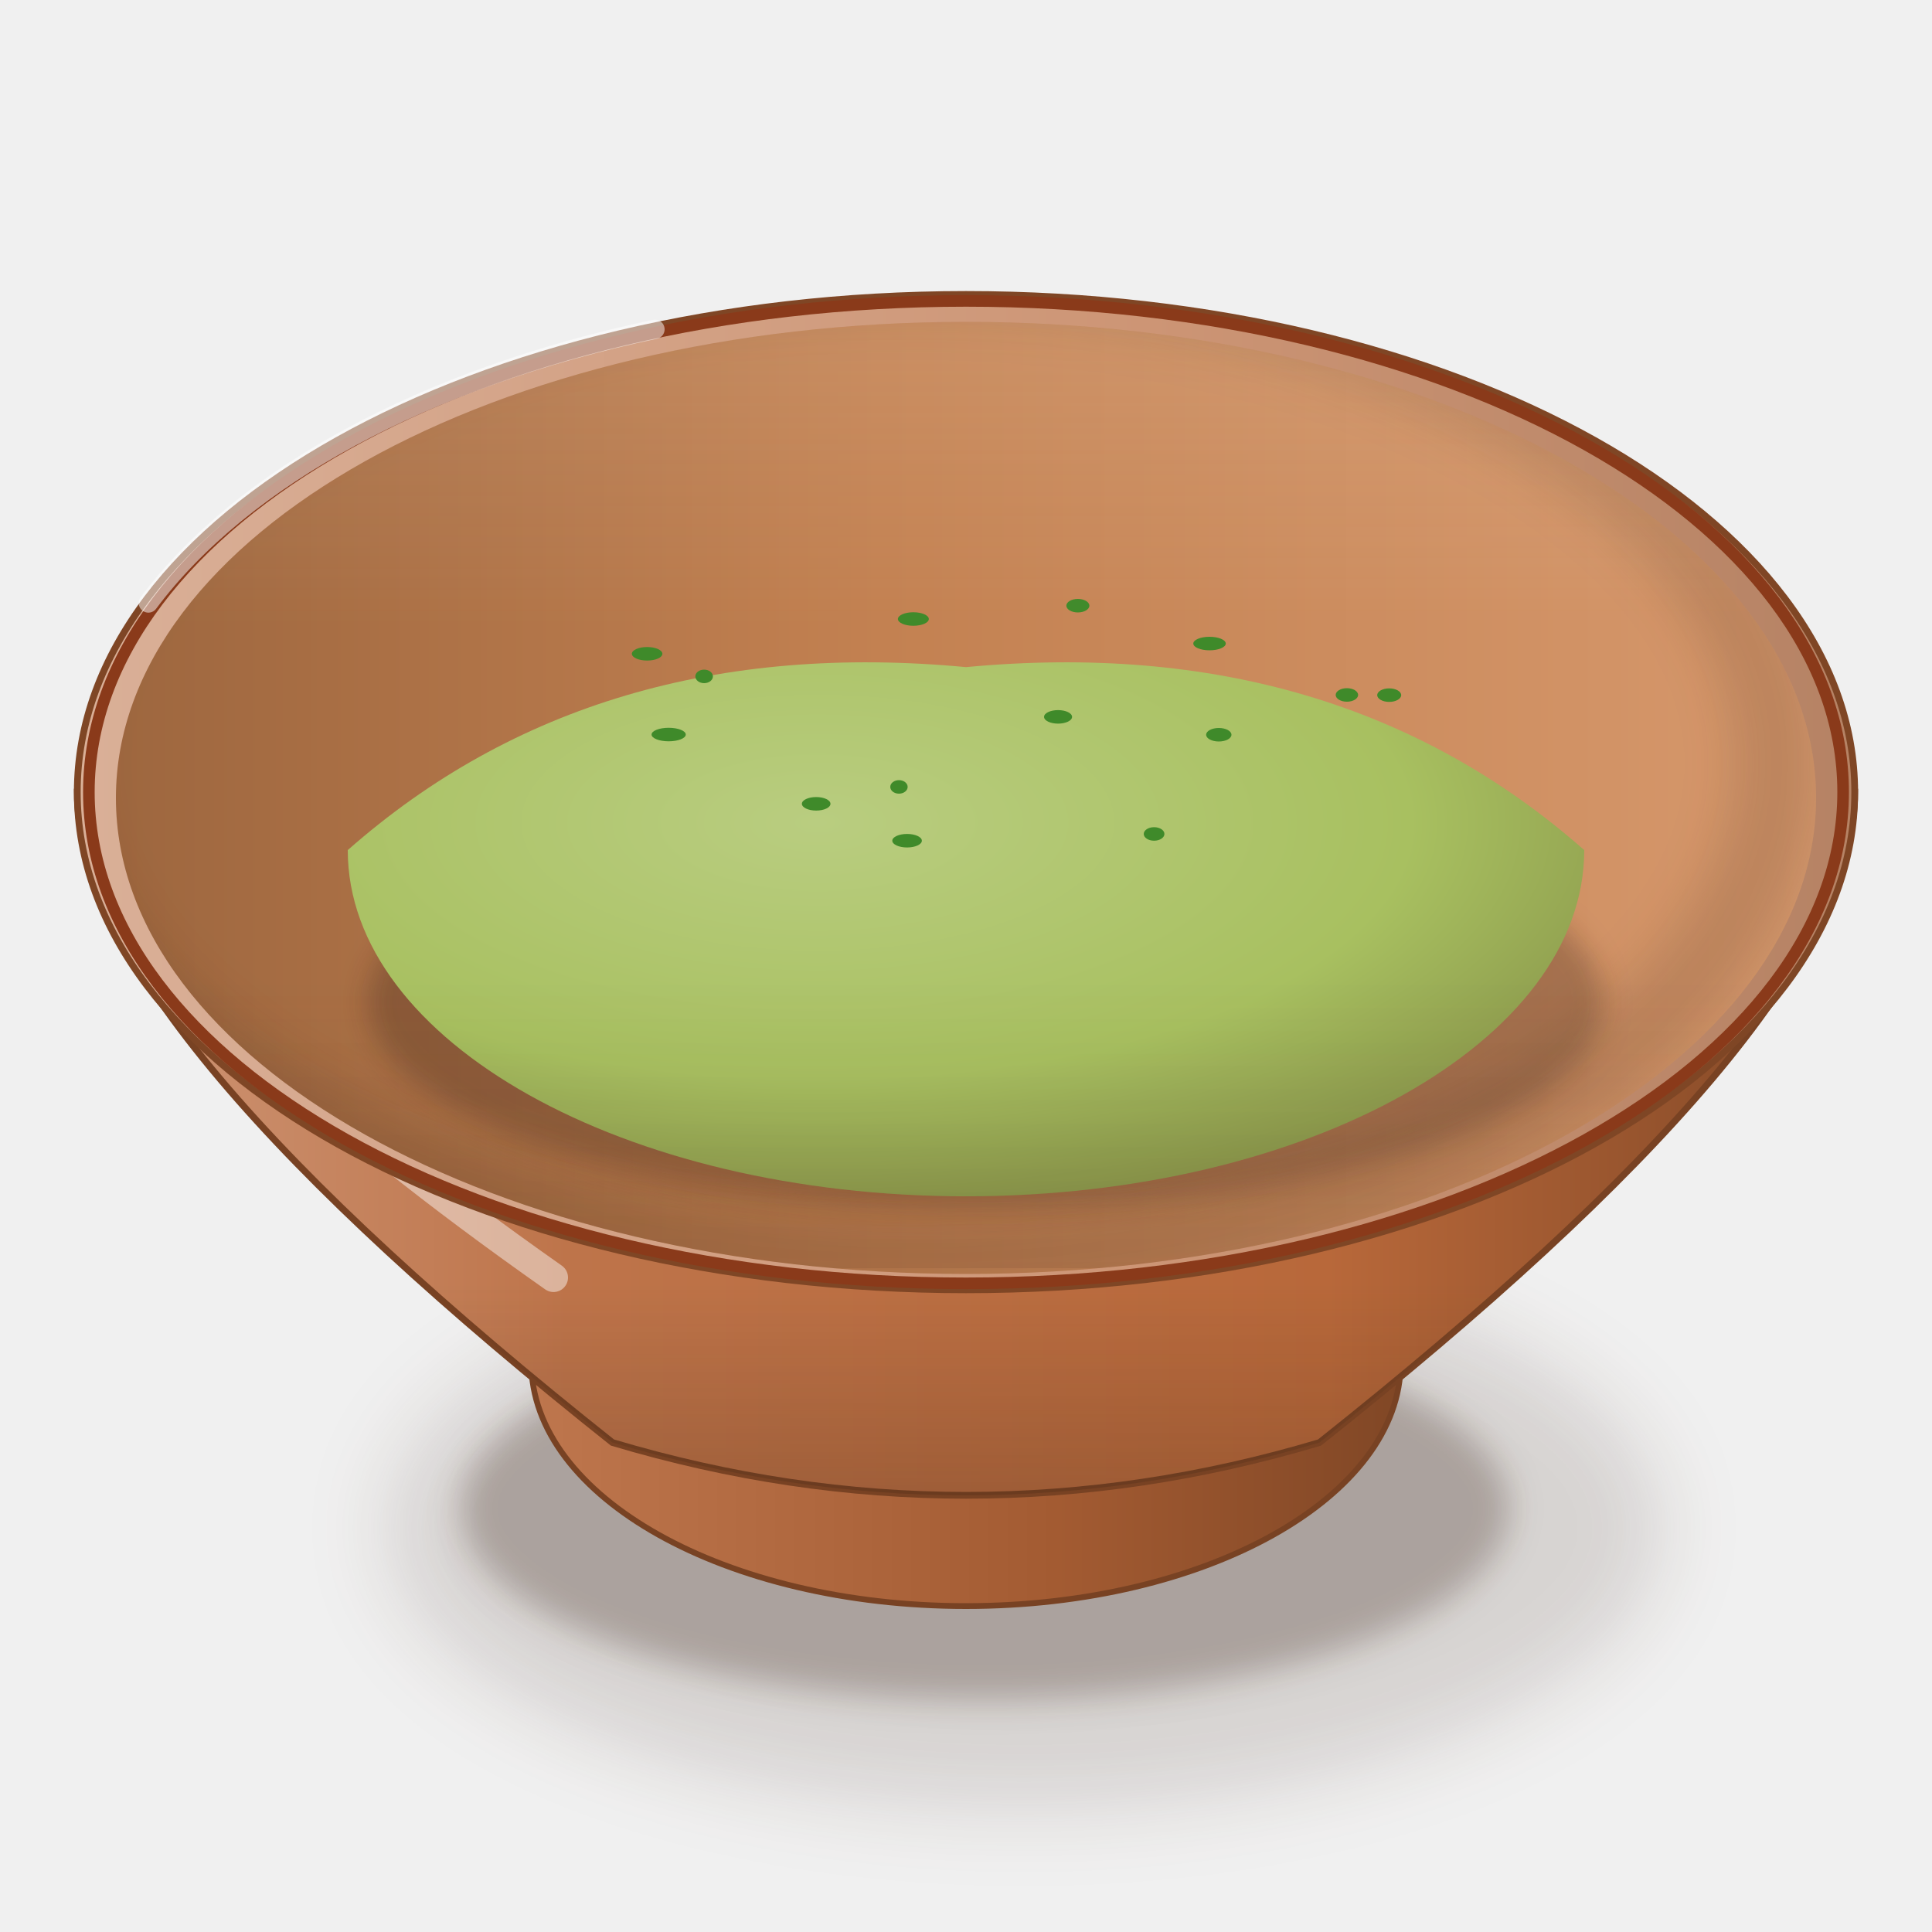
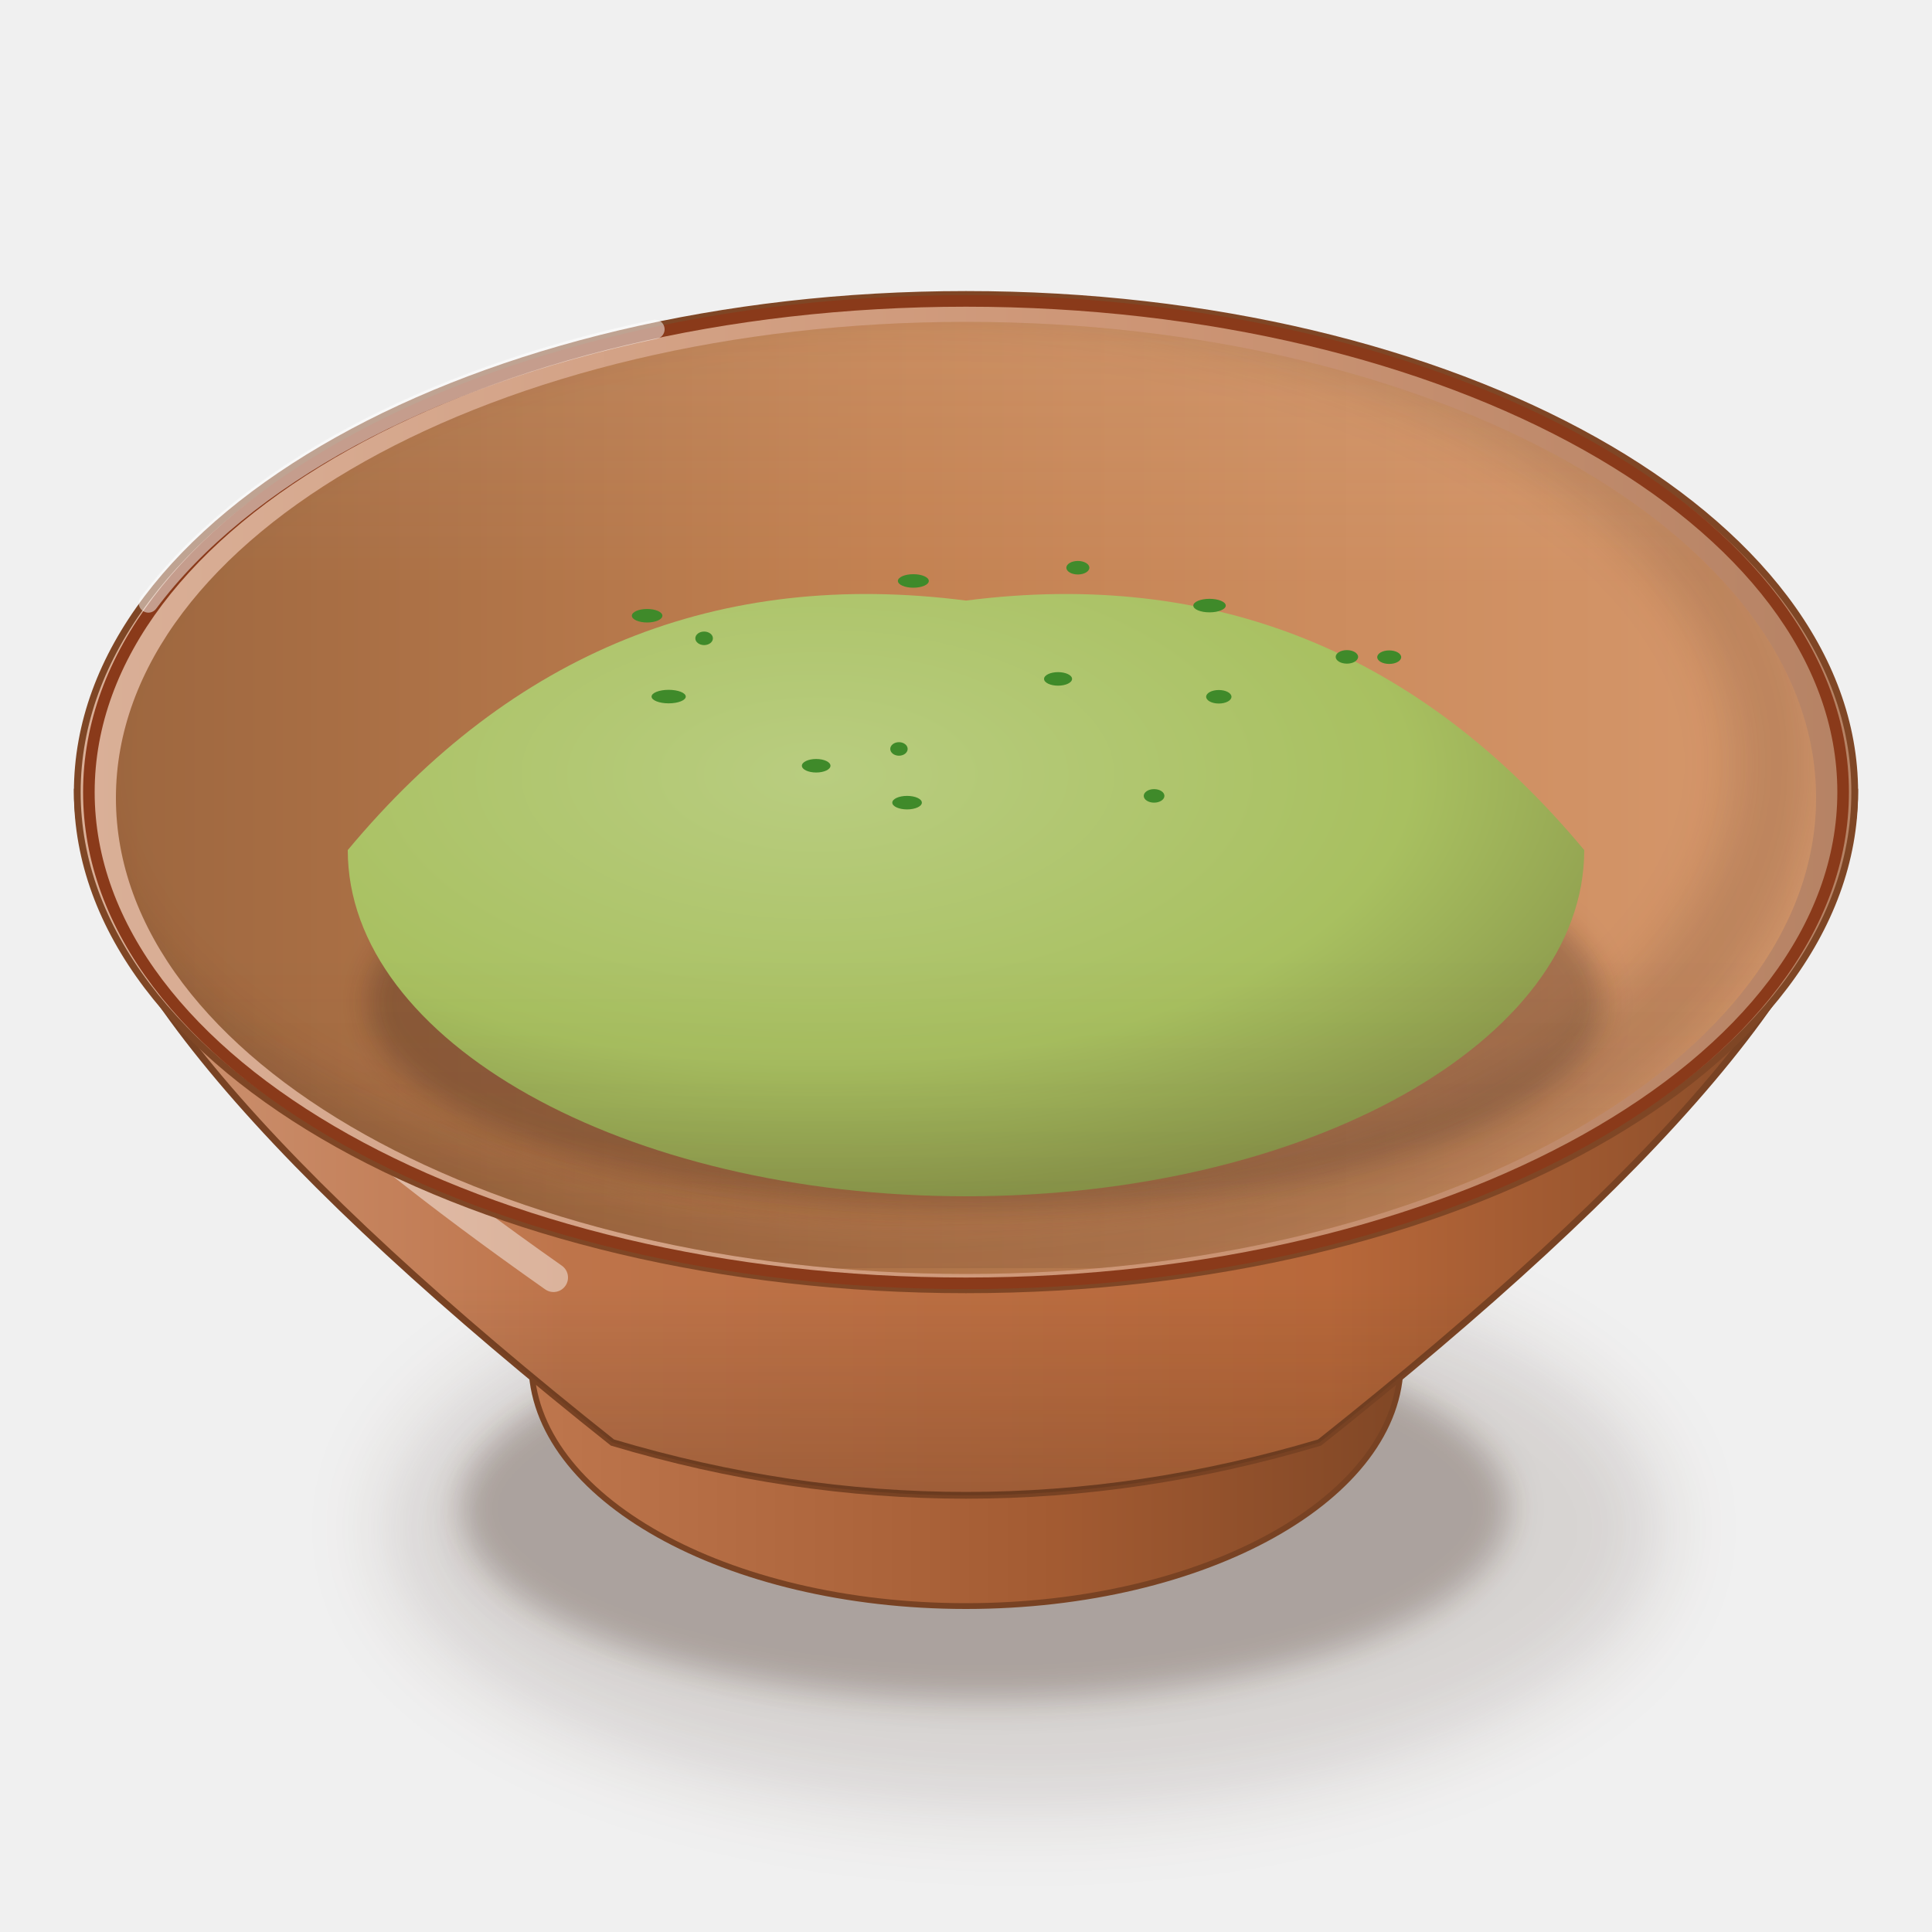
<svg xmlns="http://www.w3.org/2000/svg" viewBox="0 0 200 200" width="400" height="400">
  <defs>
    <filter id="mx_salsa_aguacate-1" x="-50%" y="-50%" width="200%" height="200%">
      <feGaussianBlur stdDeviation="4" />
    </filter>
    <filter id="mx_salsa_aguacate-2" x="-50%" y="-50%" width="200%" height="200%">
      <feGaussianBlur stdDeviation="1.6" />
    </filter>
    <linearGradient id="mx_salsa_aguacate-3" x1="0" y1="0" x2="1" y2="0">
      <stop offset="0" stop-color="#bf774e" />
      <stop offset="0.6" stop-color="#a35b32" />
      <stop offset="1" stop-color="#7f4625" />
    </linearGradient>
    <linearGradient id="mx_salsa_aguacate-4" x1="0" y1="0" x2="1" y2="0">
      <stop offset="0" stop-color="#cf9879" />
      <stop offset="0.28" stop-color="#be744a" />
      <stop offset="0.7" stop-color="#b8683a" />
      <stop offset="1" stop-color="#7f4625" />
    </linearGradient>
    <linearGradient id="mx_salsa_aguacate-5" x1="0" y1="0" x2="0" y2="1">
      <stop offset="0" stop-color="#3a2212" stop-opacity="0" />
      <stop offset="0.7" stop-color="#3a2212" stop-opacity="0" />
      <stop offset="1" stop-color="#3a2212" stop-opacity="0.22" />
    </linearGradient>
    <linearGradient id="mx_salsa_aguacate-6" x1="0" y1="0" x2="1" y2="0">
      <stop offset="0" stop-color="#dab098" />
      <stop offset="0.6" stop-color="#cd9575" />
      <stop offset="1" stop-color="#b58264" />
    </linearGradient>
    <linearGradient id="mx_salsa_aguacate-7" x1="0" y1="0" x2="1" y2="0">
      <stop offset="0" stop-color="#9e673f" />
      <stop offset="0.45" stop-color="#c38151" />
      <stop offset="1" stop-color="#d6986c" />
    </linearGradient>
    <clipPath id="mx_salsa_aguacate-8">
      <path d="M12,82.6A88,49.28 0 1 0 188,82.6A88,49.28 0 1 0 12,82.6Z" />
    </clipPath>
    <filter id="mx_salsa_aguacate-9" x="-50%" y="-50%" width="200%" height="200%">
      <feGaussianBlur stdDeviation="2.5" />
    </filter>
    <clipPath id="mx_salsa_aguacate-10">
      <path d="M12,82.6 A88,49.28 0 0 0 188,82.6 L200,82.6 L200,0 L0,0 L0,82.6Z" />
    </clipPath>
    <filter id="mx_salsa_aguacate-11" x="-50%" y="-50%" width="200%" height="200%">
      <feGaussianBlur stdDeviation="1.4" />
    </filter>
    <radialGradient id="mx_salsa_aguacate-12" cx="0.38" cy="0.3" r="0.8">
      <stop offset="0" stop-color="#b9cd80" />
      <stop offset="0.6" stop-color="#a8c060" />
      <stop offset="1" stop-color="#828c45" />
    </radialGradient>
    <linearGradient id="mx_salsa_aguacate-13" x1="0" y1="0" x2="0" y2="1">
      <stop offset="0" stop-color="#fff8ec" stop-opacity="0.2" />
      <stop offset="0.45" stop-color="#fff8ec" stop-opacity="0" />
      <stop offset="0.75" stop-color="#3a2212" stop-opacity="0" />
      <stop offset="1" stop-color="#3a2212" stop-opacity="0.1" />
    </linearGradient>
  </defs>
  <ellipse cx="106" cy="158.18" rx="66.08" ry="29.08" fill="#3a2212" opacity="0.14" filter="url(#mx_salsa_aguacate-1)" />
  <ellipse cx="102" cy="156.18" rx="54.28" ry="19.82" fill="#3a2212" opacity="0.28" filter="url(#mx_salsa_aguacate-2)" />
  <path d="M53,135.06 L55,141.06 A45,25.2 0 0 0 145,141.06 L147,135.06Z" fill="url(#mx_salsa_aguacate-3)" stroke="#784223" stroke-width=".6" />
  <path d="M8,82 C8,98.8 29,122 63.4,149.33 Q100,160.26 136.6,149.33 C171,122 192,98.8 192,82Z" fill="url(#mx_salsa_aguacate-4)" stroke="#784223" stroke-width=".7" />
  <path d="M8,82 C8,98.8 29,122 63.4,149.33 Q100,160.26 136.6,149.33 C171,122 192,98.8 192,82Z" fill="url(#mx_salsa_aguacate-5)" />
  <path d="M16,92 Q20,106 57.3,132.25" stroke="#fff" stroke-width="3" fill="none" stroke-linecap="round" opacity="0.45" />
  <path d="M8,82A92,51.52 0 1 0 192,82A92,51.52 0 1 0 8,82Z" fill="url(#mx_salsa_aguacate-6)" stroke="#7f4625" stroke-width=".7" />
  <path d="M12,82.6A88,49.28 0 1 0 188,82.6A88,49.28 0 1 0 12,82.6Z" fill="url(#mx_salsa_aguacate-7)" />
  <g clip-path="url(#mx_salsa_aguacate-8)">
    <path d="M4,79A90,51.28 0 1 0 184,79A90,51.28 0 1 0 4,79Z" fill="none" stroke="#3a2212" stroke-width="9" opacity=".16" filter="url(#mx_salsa_aguacate-9)" />
  </g>
  <path d="M9.2,82A90.8,50.85 0 1 0 190.8,82A90.8,50.85 0 1 0 9.2,82Z" fill="none" stroke="#8a3a1a" stroke-width="1.2" />
  <g clip-path="url(#mx_salsa_aguacate-10)">
    <ellipse cx="102" cy="103.74" rx="64" ry="21.5" fill="#3a2212" opacity="0.3" filter="url(#mx_salsa_aguacate-11)" />
-     <path d="M36,88 Q61.6,65.45 100,69.06 Q138.4,65.45 164,88 A64,35.84 0 0 1 36,88Z" fill="url(#mx_salsa_aguacate-12)" />
-     <ellipse cx="109.53" cy="74.21" rx="1.45" ry="0.7" fill="#3f8a2a" />
-     <ellipse cx="84.49" cy="83.21" rx="1.48" ry="0.7" fill="#3f8a2a" />
-     <ellipse cx="126.17" cy="76.06" rx="1.31" ry="0.7" fill="#3f8a2a" />
-     <ellipse cx="93.9" cy="87.03" rx="1.53" ry="0.7" fill="#3f8a2a" />
-     <ellipse cx="125.21" cy="66.62" rx="1.68" ry="0.7" fill="#3f8a2a" />
-     <ellipse cx="72.89" cy="70.02" rx="0.91" ry="0.7" fill="#3f8a2a" />
-     <ellipse cx="139.43" cy="71.94" rx="1.16" ry="0.7" fill="#3f8a2a" />
-     <ellipse cx="69.22" cy="76.04" rx="1.77" ry="0.7" fill="#3f8a2a" />
-     <ellipse cx="143.81" cy="71.96" rx="1.24" ry="0.7" fill="#3f8a2a" />
-     <ellipse cx="66.99" cy="67.68" rx="1.58" ry="0.7" fill="#3f8a2a" />
-     <ellipse cx="119.47" cy="86.33" rx="1.07" ry="0.7" fill="#3f8a2a" />
-     <ellipse cx="94.55" cy="64.08" rx="1.6" ry="0.7" fill="#3f8a2a" />
-     <ellipse cx="93.06" cy="81.46" rx="0.9" ry="0.7" fill="#3f8a2a" />
-     <ellipse cx="111.58" cy="62.7" rx="1.19" ry="0.7" fill="#3f8a2a" />
+     <path d="M36,88 Q61.6,57.25 100,62.17 Q138.4,57.25 164,88 A64,35.84 0 0 1 36,88Z" fill="url(#mx_salsa_aguacate-12)" />
+     <ellipse cx="109.53" cy="70.28" rx="1.45" ry="0.7" fill="#3f8a2a" />
+     <ellipse cx="84.49" cy="79.27" rx="1.48" ry="0.7" fill="#3f8a2a" />
+     <ellipse cx="126.17" cy="72.13" rx="1.31" ry="0.7" fill="#3f8a2a" />
+     <ellipse cx="93.9" cy="83.09" rx="1.53" ry="0.7" fill="#3f8a2a" />
+     <ellipse cx="125.21" cy="62.69" rx="1.68" ry="0.7" fill="#3f8a2a" />
+     <ellipse cx="72.89" cy="66.08" rx="0.91" ry="0.7" fill="#3f8a2a" />
+     <ellipse cx="139.43" cy="68" rx="1.16" ry="0.7" fill="#3f8a2a" />
+     <ellipse cx="69.22" cy="72.11" rx="1.77" ry="0.7" fill="#3f8a2a" />
+     <ellipse cx="143.81" cy="68.03" rx="1.24" ry="0.7" fill="#3f8a2a" />
+     <ellipse cx="66.99" cy="63.74" rx="1.58" ry="0.7" fill="#3f8a2a" />
+     <ellipse cx="119.47" cy="82.39" rx="1.07" ry="0.7" fill="#3f8a2a" />
+     <ellipse cx="94.55" cy="60.14" rx="1.6" ry="0.7" fill="#3f8a2a" />
+     <ellipse cx="93.06" cy="77.53" rx="0.9" ry="0.7" fill="#3f8a2a" />
+     <ellipse cx="111.58" cy="58.77" rx="1.19" ry="0.7" fill="#3f8a2a" />
  </g>
-   <rect x="0" y="10.72" width="200" height="120.56" fill="url(#mx_salsa_aguacate-13)" clip-path="url(#mx_salsa_aguacate-8)" />
+   <rect x="0" y="2.72" width="200" height="128.56" fill="url(#mx_salsa_aguacate-13)" clip-path="url(#mx_salsa_aguacate-8)" />
  <path d="M15.36,62.42 A92,51.52 0 0 1 67.8,34.09" stroke="#fff" stroke-width="2" fill="none" stroke-linecap="round" opacity="0.5" />
</svg>
